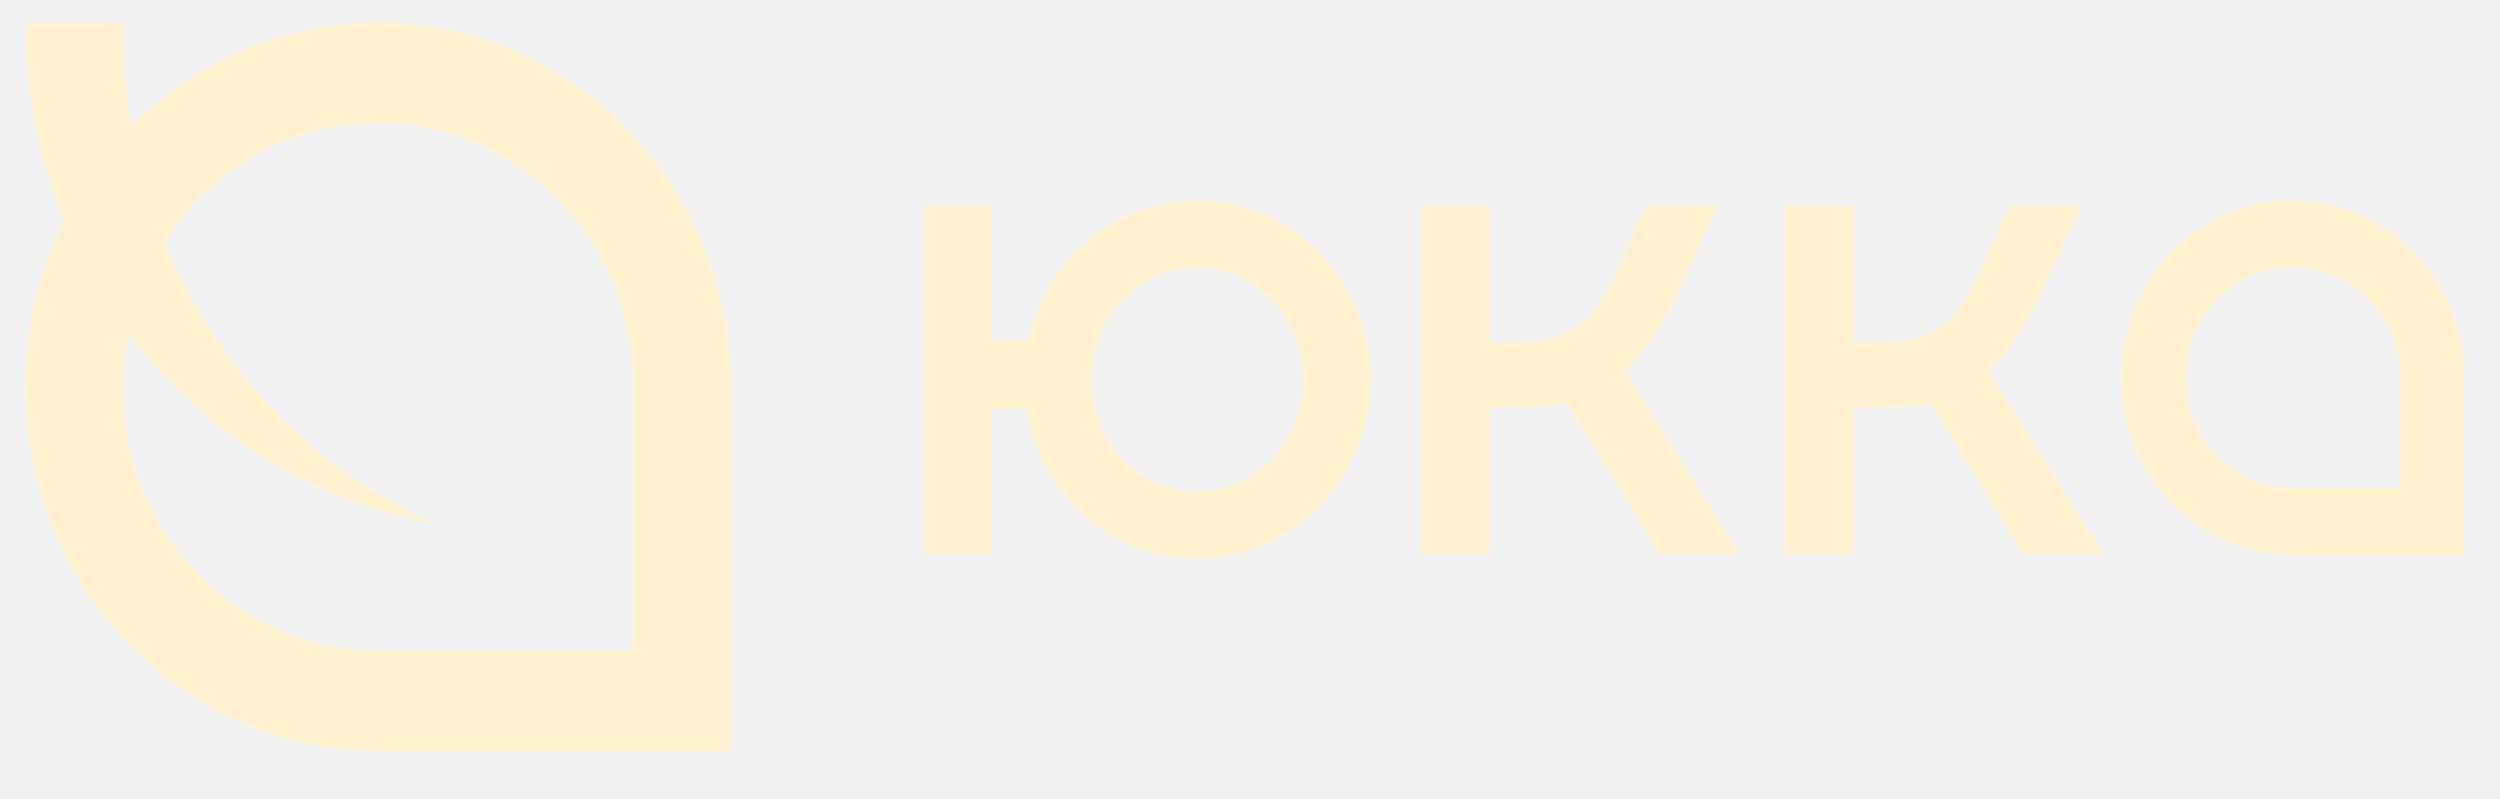
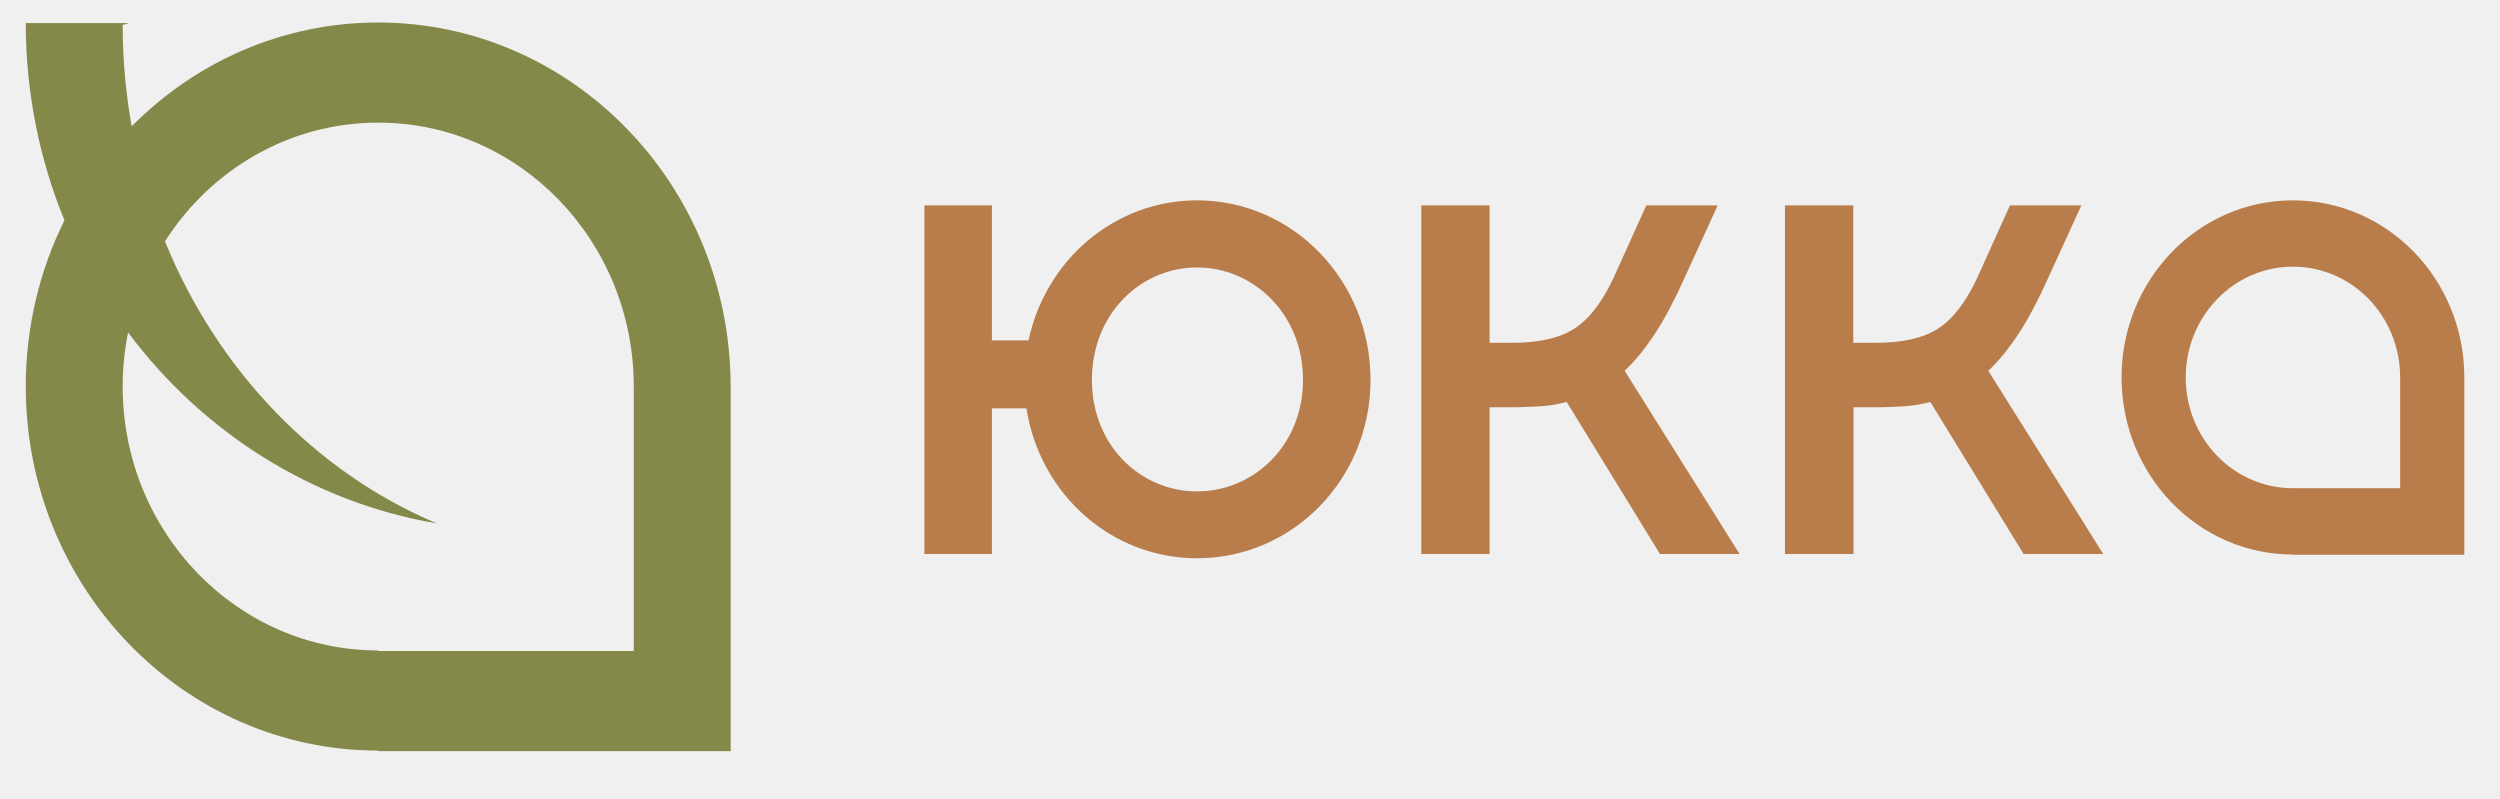
<svg xmlns="http://www.w3.org/2000/svg" width="363" height="116" viewBox="0 0 363 116" fill="none">
  <g clip-path="url(#clip0_301_2)">
-     <path d="M412.622 3.345H416.477V109.06H412.622V3.345ZM54.899 3.268C40.978 3.268 28.329 9.029 19.123 18.348C18.262 13.592 17.813 8.642 17.813 3.616L18.786 3.345H3.742C3.742 13.514 5.763 23.22 9.356 31.997C5.763 39.228 3.742 47.425 3.742 56.125C3.742 85.28 26.608 108.944 54.824 108.982L54.862 109.06H106.093V56.125C106.056 26.932 83.153 3.268 54.899 3.268ZM54.937 94.521V94.444H54.899C34.429 94.444 17.813 77.276 17.813 56.125C17.813 53.418 18.075 50.828 18.599 48.276C29.377 62.698 45.244 72.906 63.431 76C45.805 68.576 31.585 53.766 23.951 35.052C30.574 24.65 41.988 17.806 54.937 17.806C75.407 17.806 92.022 34.974 92.022 56.125V94.521H54.937Z" fill="#FFF1CE" />
-     <path d="M454.56 46.336V29.786H452.239L445.653 38.873V29.786H441.798V46.336H444.119L450.705 37.249V46.336H454.56ZM332.936 29.09C319.164 29.09 308.05 40.613 308.05 54.804C308.05 69.033 319.202 80.517 332.936 80.517V80.556H357.822V54.804C357.822 40.613 346.707 29.09 332.936 29.09ZM219.545 59.134H216.289V80.44H206.372V29.825H216.289V49.777H219.545C223.475 49.777 226.506 49.081 228.639 47.689C230.772 46.297 232.643 43.861 234.252 40.42L239.042 29.825H249.408L244.618 40.304C243.159 43.552 241.737 46.258 240.315 48.424C238.893 50.589 237.433 52.406 235.899 53.837L252.589 80.44H241.026L227.479 58.361C226.394 58.67 225.196 58.864 223.886 58.98C222.576 59.057 221.117 59.134 219.545 59.134ZM272.386 59.134H269.13V80.44H259.176V29.825H269.093V49.777H272.349C276.278 49.777 279.309 49.081 281.442 47.689C283.575 46.297 285.446 43.861 287.056 40.42L291.846 29.825H302.212L297.422 40.304C295.962 43.552 294.54 46.258 293.118 48.424C291.696 50.589 290.237 52.406 288.702 53.837L305.393 80.44H293.829L280.282 58.361C279.197 58.67 277.999 58.864 276.69 58.98C275.417 59.057 273.958 59.134 272.386 59.134ZM173.815 29.09C161.802 29.09 151.81 37.79 149.34 49.429H144.026V29.825H134.221V80.44H144.026V59.289H149.041C150.949 71.662 161.278 81.058 173.815 81.058C187.736 81.058 199 69.536 199 55.152C199 40.729 187.736 29.09 173.815 29.09ZM173.815 38.834C181.935 38.834 189.195 45.524 189.195 55.152C189.195 64.78 181.935 71.353 173.815 71.353C165.694 71.353 158.546 64.78 158.546 55.152C158.546 45.485 165.694 38.834 173.815 38.834ZM332.936 38.718C341.543 38.718 348.504 45.91 348.504 54.804V70.889H332.936C324.329 70.889 317.368 63.697 317.368 54.804C317.368 45.949 324.329 38.718 332.936 38.718ZM471.362 46.336V29.786H467.508V36.128H462.568V29.786H458.714V46.336H462.568V39.956H467.508V46.336H471.362ZM482.327 33.576H486.406V29.786H474.394V33.576H478.473V46.336H482.327V33.576ZM493.479 36.166V33.576H500.515V29.786H489.625V46.336H500.515V42.546H493.479V39.956H499.878V36.166H493.479ZM504.294 29.786V46.336H508.149V42.856H509.646C514.324 42.856 516.793 39.878 516.793 36.321C516.793 32.802 514.324 29.786 509.646 29.786H504.294ZM508.149 39.028V33.576H509.945C511.592 33.576 513.126 34.504 513.126 36.321C513.126 38.216 511.592 39.028 509.945 39.028H508.149ZM523.941 35.625V29.786H520.087V46.336H526.86C530.602 46.336 532.361 44.132 532.361 41C532.361 37.868 530.602 35.625 526.86 35.625H523.941ZM523.941 42.546V39.453H526.935C528.207 39.453 528.731 40.072 528.731 41C528.731 41.928 528.245 42.546 526.935 42.546H523.941ZM539.659 37.255V33.576H546.694V29.786H535.804V46.336H546.694V42.546H539.659V39.956H546.058V36.166L539.659 37.255ZM550.474 29.786V46.336H554.328V42.856H555.825C560.503 42.856 562.973 39.878 562.973 36.321C562.973 32.802 560.503 29.786 555.825 29.786H550.474ZM554.328 39.028V33.576H556.125C557.771 33.576 559.306 34.504 559.306 36.321C559.306 38.216 557.771 39.028 556.125 39.028H554.328ZM578.466 46.336V29.786H574.611V36.128H569.672V29.786H565.817V46.336H569.672V39.956H574.611V46.336H578.466ZM586.475 35.625V29.786H582.62V46.336H589.393C593.136 46.336 594.895 44.132 594.895 41C594.895 37.868 593.136 35.625 589.393 35.625H586.475ZM600.134 46.336V29.786H596.279V46.336H600.134ZM586.475 42.546V39.453H589.468C590.741 39.453 591.265 40.072 591.265 41C591.265 41.928 590.778 42.546 589.468 42.546H586.475ZM608.591 36.166V33.576H615.627V29.786H604.737V46.336H615.627V42.546H608.591V39.956H614.991V36.166H608.591ZM458.302 83.069V76.225H456.169L451.229 63.504H448.909L443.894 76.225H441.761V83.069H445.616V80.014H454.41V83.069H458.302ZM450.069 70.85L452.015 76.225H448.085L450.069 70.85ZM461.483 63.504V80.053H467.695C472.373 80.053 473.757 77.81 473.757 75.22C473.757 73.364 472.747 71.856 471.325 71.508C472.335 71.005 473.271 69.922 473.271 68.028C473.271 66.52 472.485 63.542 467.77 63.542H461.483V63.504ZM465.337 67.293H468.219C469.379 67.293 469.603 68.105 469.603 68.569C469.603 69.033 469.342 69.845 468.219 69.845H465.337V67.293ZM465.337 73.286H468.481C469.678 73.286 470.09 74.098 470.09 74.756C470.09 75.452 469.716 76.225 468.481 76.225H465.337V73.286ZM481.092 69.845V67.254H488.128V63.465H477.238V80.014H488.128V76.225H481.092V73.634H487.492V69.845H481.092ZM491.907 63.504V80.053H495.762V76.573H497.259C501.937 76.573 504.407 73.596 504.407 70.038C504.407 66.52 501.937 63.504 497.259 63.504H491.907ZM495.762 72.745V67.293H497.558C499.205 67.293 500.739 68.221 500.739 70.038C500.739 71.933 499.205 72.745 497.558 72.745H495.762ZM520.461 80.014V63.465H518.141L511.554 72.552V63.465H507.7V80.014H510.02L516.606 70.928V80.014H520.461Z" fill="#FFF1CE" />
+     <path d="M412.622 3.345H416.477V109.06H412.622V3.345ZM54.899 3.268C40.978 3.268 28.329 9.029 19.123 18.348C18.262 13.592 17.813 8.642 17.813 3.616L18.786 3.345H3.742C3.742 13.514 5.763 23.22 9.356 31.997C5.763 39.228 3.742 47.425 3.742 56.125C3.742 85.28 26.608 108.944 54.824 108.982L54.862 109.06H106.093V56.125C106.056 26.932 83.153 3.268 54.899 3.268ZM54.937 94.521V94.444H54.899C34.429 94.444 17.813 77.276 17.813 56.125C17.813 53.418 18.075 50.828 18.599 48.276C29.377 62.698 45.244 72.906 63.431 76C45.805 68.576 31.585 53.766 23.951 35.052C30.574 24.65 41.988 17.806 54.937 17.806C75.407 17.806 92.022 34.974 92.022 56.125V94.521H54.937Z" fill="#84894aff" />
+     <path d="M454.56 46.336V29.786H452.239L445.653 38.873V29.786H441.798V46.336H444.119L450.705 37.249V46.336H454.56ZM332.936 29.09C319.164 29.09 308.05 40.613 308.05 54.804C308.05 69.033 319.202 80.517 332.936 80.517V80.556H357.822V54.804C357.822 40.613 346.707 29.09 332.936 29.09ZM219.545 59.134H216.289V80.44H206.372V29.825H216.289V49.777H219.545C223.475 49.777 226.506 49.081 228.639 47.689C230.772 46.297 232.643 43.861 234.252 40.42L239.042 29.825H249.408L244.618 40.304C243.159 43.552 241.737 46.258 240.315 48.424C238.893 50.589 237.433 52.406 235.899 53.837L252.589 80.44H241.026L227.479 58.361C226.394 58.67 225.196 58.864 223.886 58.98C222.576 59.057 221.117 59.134 219.545 59.134ZM272.386 59.134H269.13V80.44H259.176V29.825H269.093V49.777H272.349C276.278 49.777 279.309 49.081 281.442 47.689C283.575 46.297 285.446 43.861 287.056 40.42L291.846 29.825H302.212L297.422 40.304C295.962 43.552 294.54 46.258 293.118 48.424C291.696 50.589 290.237 52.406 288.702 53.837L305.393 80.44H293.829L280.282 58.361C279.197 58.67 277.999 58.864 276.69 58.98C275.417 59.057 273.958 59.134 272.386 59.134ZM173.815 29.09C161.802 29.09 151.81 37.79 149.34 49.429H144.026V29.825H134.221V80.44H144.026V59.289H149.041C150.949 71.662 161.278 81.058 173.815 81.058C187.736 81.058 199 69.536 199 55.152C199 40.729 187.736 29.09 173.815 29.09ZM173.815 38.834C181.935 38.834 189.195 45.524 189.195 55.152C189.195 64.78 181.935 71.353 173.815 71.353C165.694 71.353 158.546 64.78 158.546 55.152C158.546 45.485 165.694 38.834 173.815 38.834ZM332.936 38.718C341.543 38.718 348.504 45.91 348.504 54.804V70.889H332.936C324.329 70.889 317.368 63.697 317.368 54.804C317.368 45.949 324.329 38.718 332.936 38.718ZM471.362 46.336V29.786H467.508V36.128H462.568V29.786H458.714V46.336H462.568V39.956H467.508V46.336H471.362ZM482.327 33.576H486.406V29.786H474.394V33.576H478.473V46.336H482.327V33.576ZM493.479 36.166V33.576H500.515V29.786H489.625V46.336H500.515V42.546H493.479V39.956H499.878V36.166H493.479ZM504.294 29.786V46.336H508.149V42.856H509.646C514.324 42.856 516.793 39.878 516.793 36.321C516.793 32.802 514.324 29.786 509.646 29.786H504.294ZM508.149 39.028V33.576H509.945C511.592 33.576 513.126 34.504 513.126 36.321C513.126 38.216 511.592 39.028 509.945 39.028H508.149ZM523.941 35.625V29.786H520.087V46.336H526.86C530.602 46.336 532.361 44.132 532.361 41C532.361 37.868 530.602 35.625 526.86 35.625H523.941ZM523.941 42.546V39.453H526.935C528.207 39.453 528.731 40.072 528.731 41C528.731 41.928 528.245 42.546 526.935 42.546H523.941ZM539.659 37.255V33.576H546.694V29.786H535.804V46.336H546.694V42.546H539.659V39.956H546.058V36.166L539.659 37.255ZM550.474 29.786V46.336H554.328V42.856H555.825C560.503 42.856 562.973 39.878 562.973 36.321C562.973 32.802 560.503 29.786 555.825 29.786H550.474ZM554.328 39.028V33.576H556.125C557.771 33.576 559.306 34.504 559.306 36.321C559.306 38.216 557.771 39.028 556.125 39.028H554.328ZM578.466 46.336V29.786H574.611V36.128H569.672V29.786H565.817V46.336H569.672V39.956H574.611V46.336H578.466ZM586.475 35.625V29.786H582.62V46.336H589.393C593.136 46.336 594.895 44.132 594.895 41C594.895 37.868 593.136 35.625 589.393 35.625H586.475ZM600.134 46.336V29.786H596.279V46.336H600.134ZM586.475 42.546V39.453H589.468C590.741 39.453 591.265 40.072 591.265 41C591.265 41.928 590.778 42.546 589.468 42.546H586.475ZM608.591 36.166V33.576H615.627V29.786H604.737V46.336H615.627V42.546H608.591V39.956H614.991V36.166H608.591ZM458.302 83.069V76.225H456.169L451.229 63.504H448.909L443.894 76.225H441.761V83.069H445.616V80.014H454.41V83.069H458.302ZM450.069 70.85L452.015 76.225H448.085L450.069 70.85ZM461.483 63.504V80.053H467.695C472.373 80.053 473.757 77.81 473.757 75.22C473.757 73.364 472.747 71.856 471.325 71.508C472.335 71.005 473.271 69.922 473.271 68.028C473.271 66.52 472.485 63.542 467.77 63.542H461.483V63.504ZM465.337 67.293H468.219C469.379 67.293 469.603 68.105 469.603 68.569C469.603 69.033 469.342 69.845 468.219 69.845H465.337V67.293ZM465.337 73.286H468.481C469.678 73.286 470.09 74.098 470.09 74.756C470.09 75.452 469.716 76.225 468.481 76.225H465.337V73.286ZM481.092 69.845V67.254H488.128V63.465H477.238V80.014H488.128V76.225H481.092V73.634H487.492V69.845H481.092ZM491.907 63.504V80.053H495.762V76.573H497.259C501.937 76.573 504.407 73.596 504.407 70.038C504.407 66.52 501.937 63.504 497.259 63.504H491.907ZM495.762 72.745V67.293H497.558C499.205 67.293 500.739 68.221 500.739 70.038C500.739 71.933 499.205 72.745 497.558 72.745H495.762ZM520.461 80.014V63.465H518.141L511.554 72.552V63.465H507.7V80.014H510.02L516.606 70.928V80.014H520.461Z" fill="#b87d4bff" />
  </g>
  <defs>
    <clipPath id="clip0_301_2">
      <rect width="363" height="116" fill="white" />
    </clipPath>
  </defs>
</svg>
